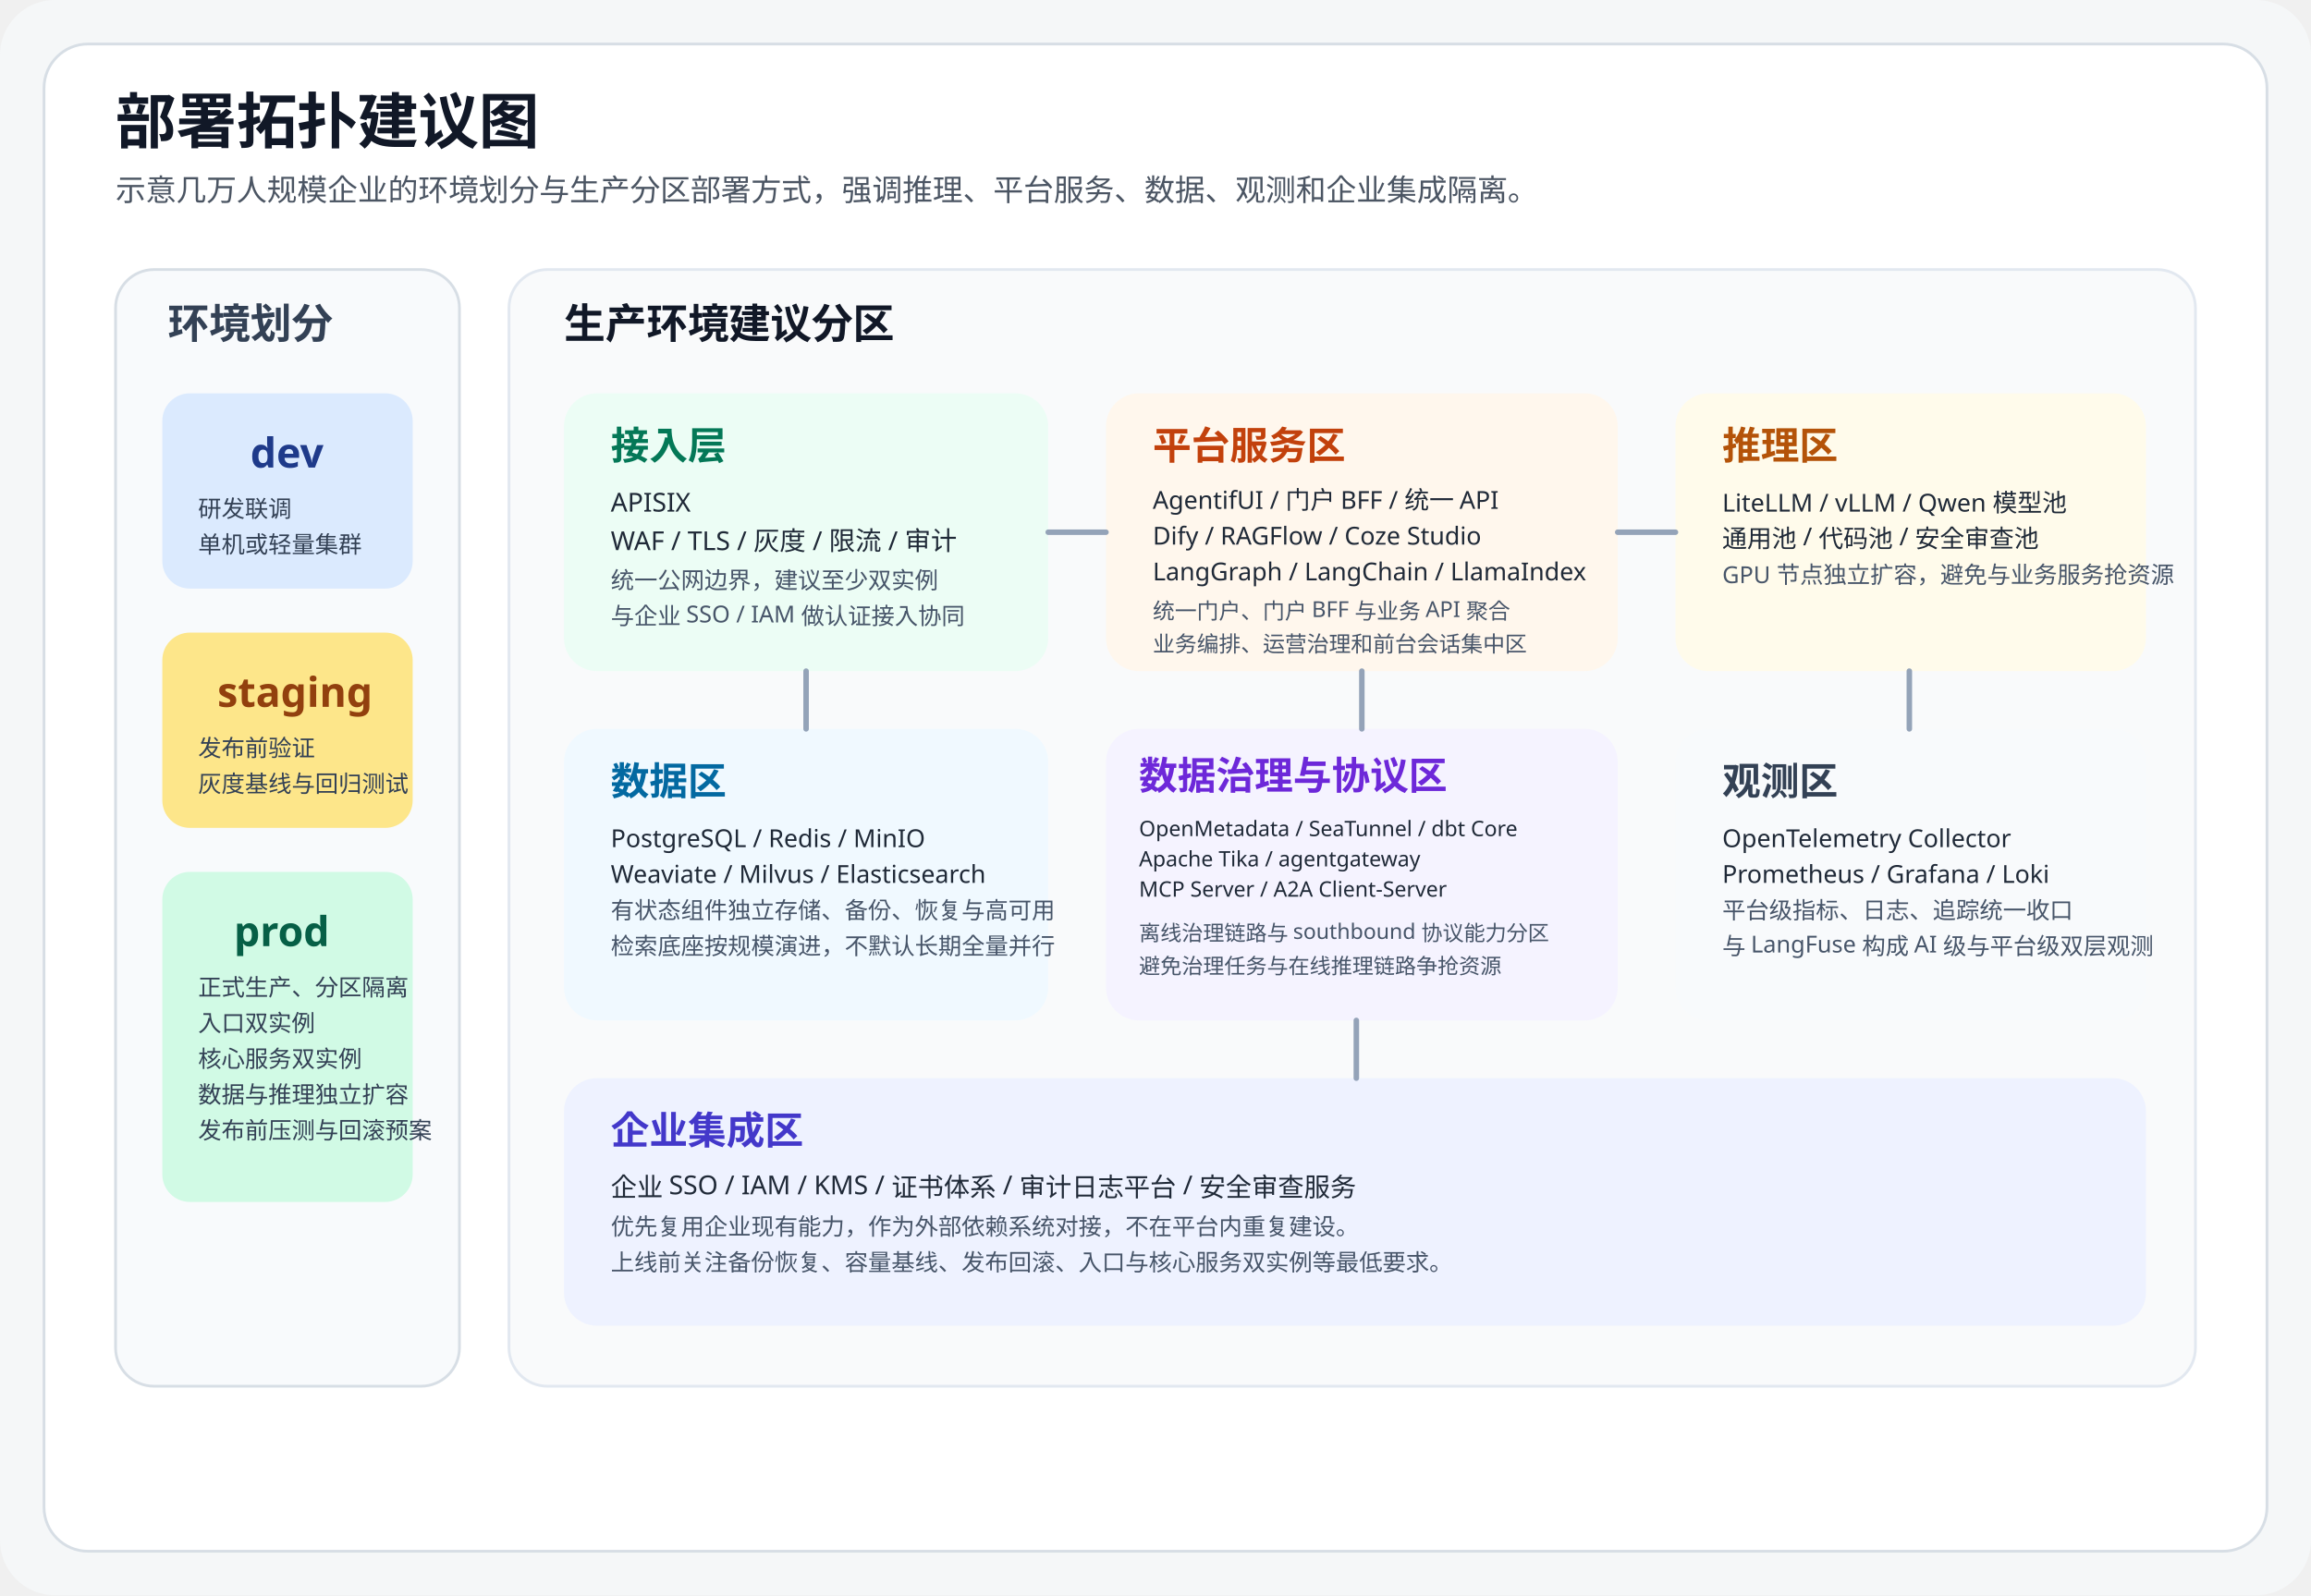
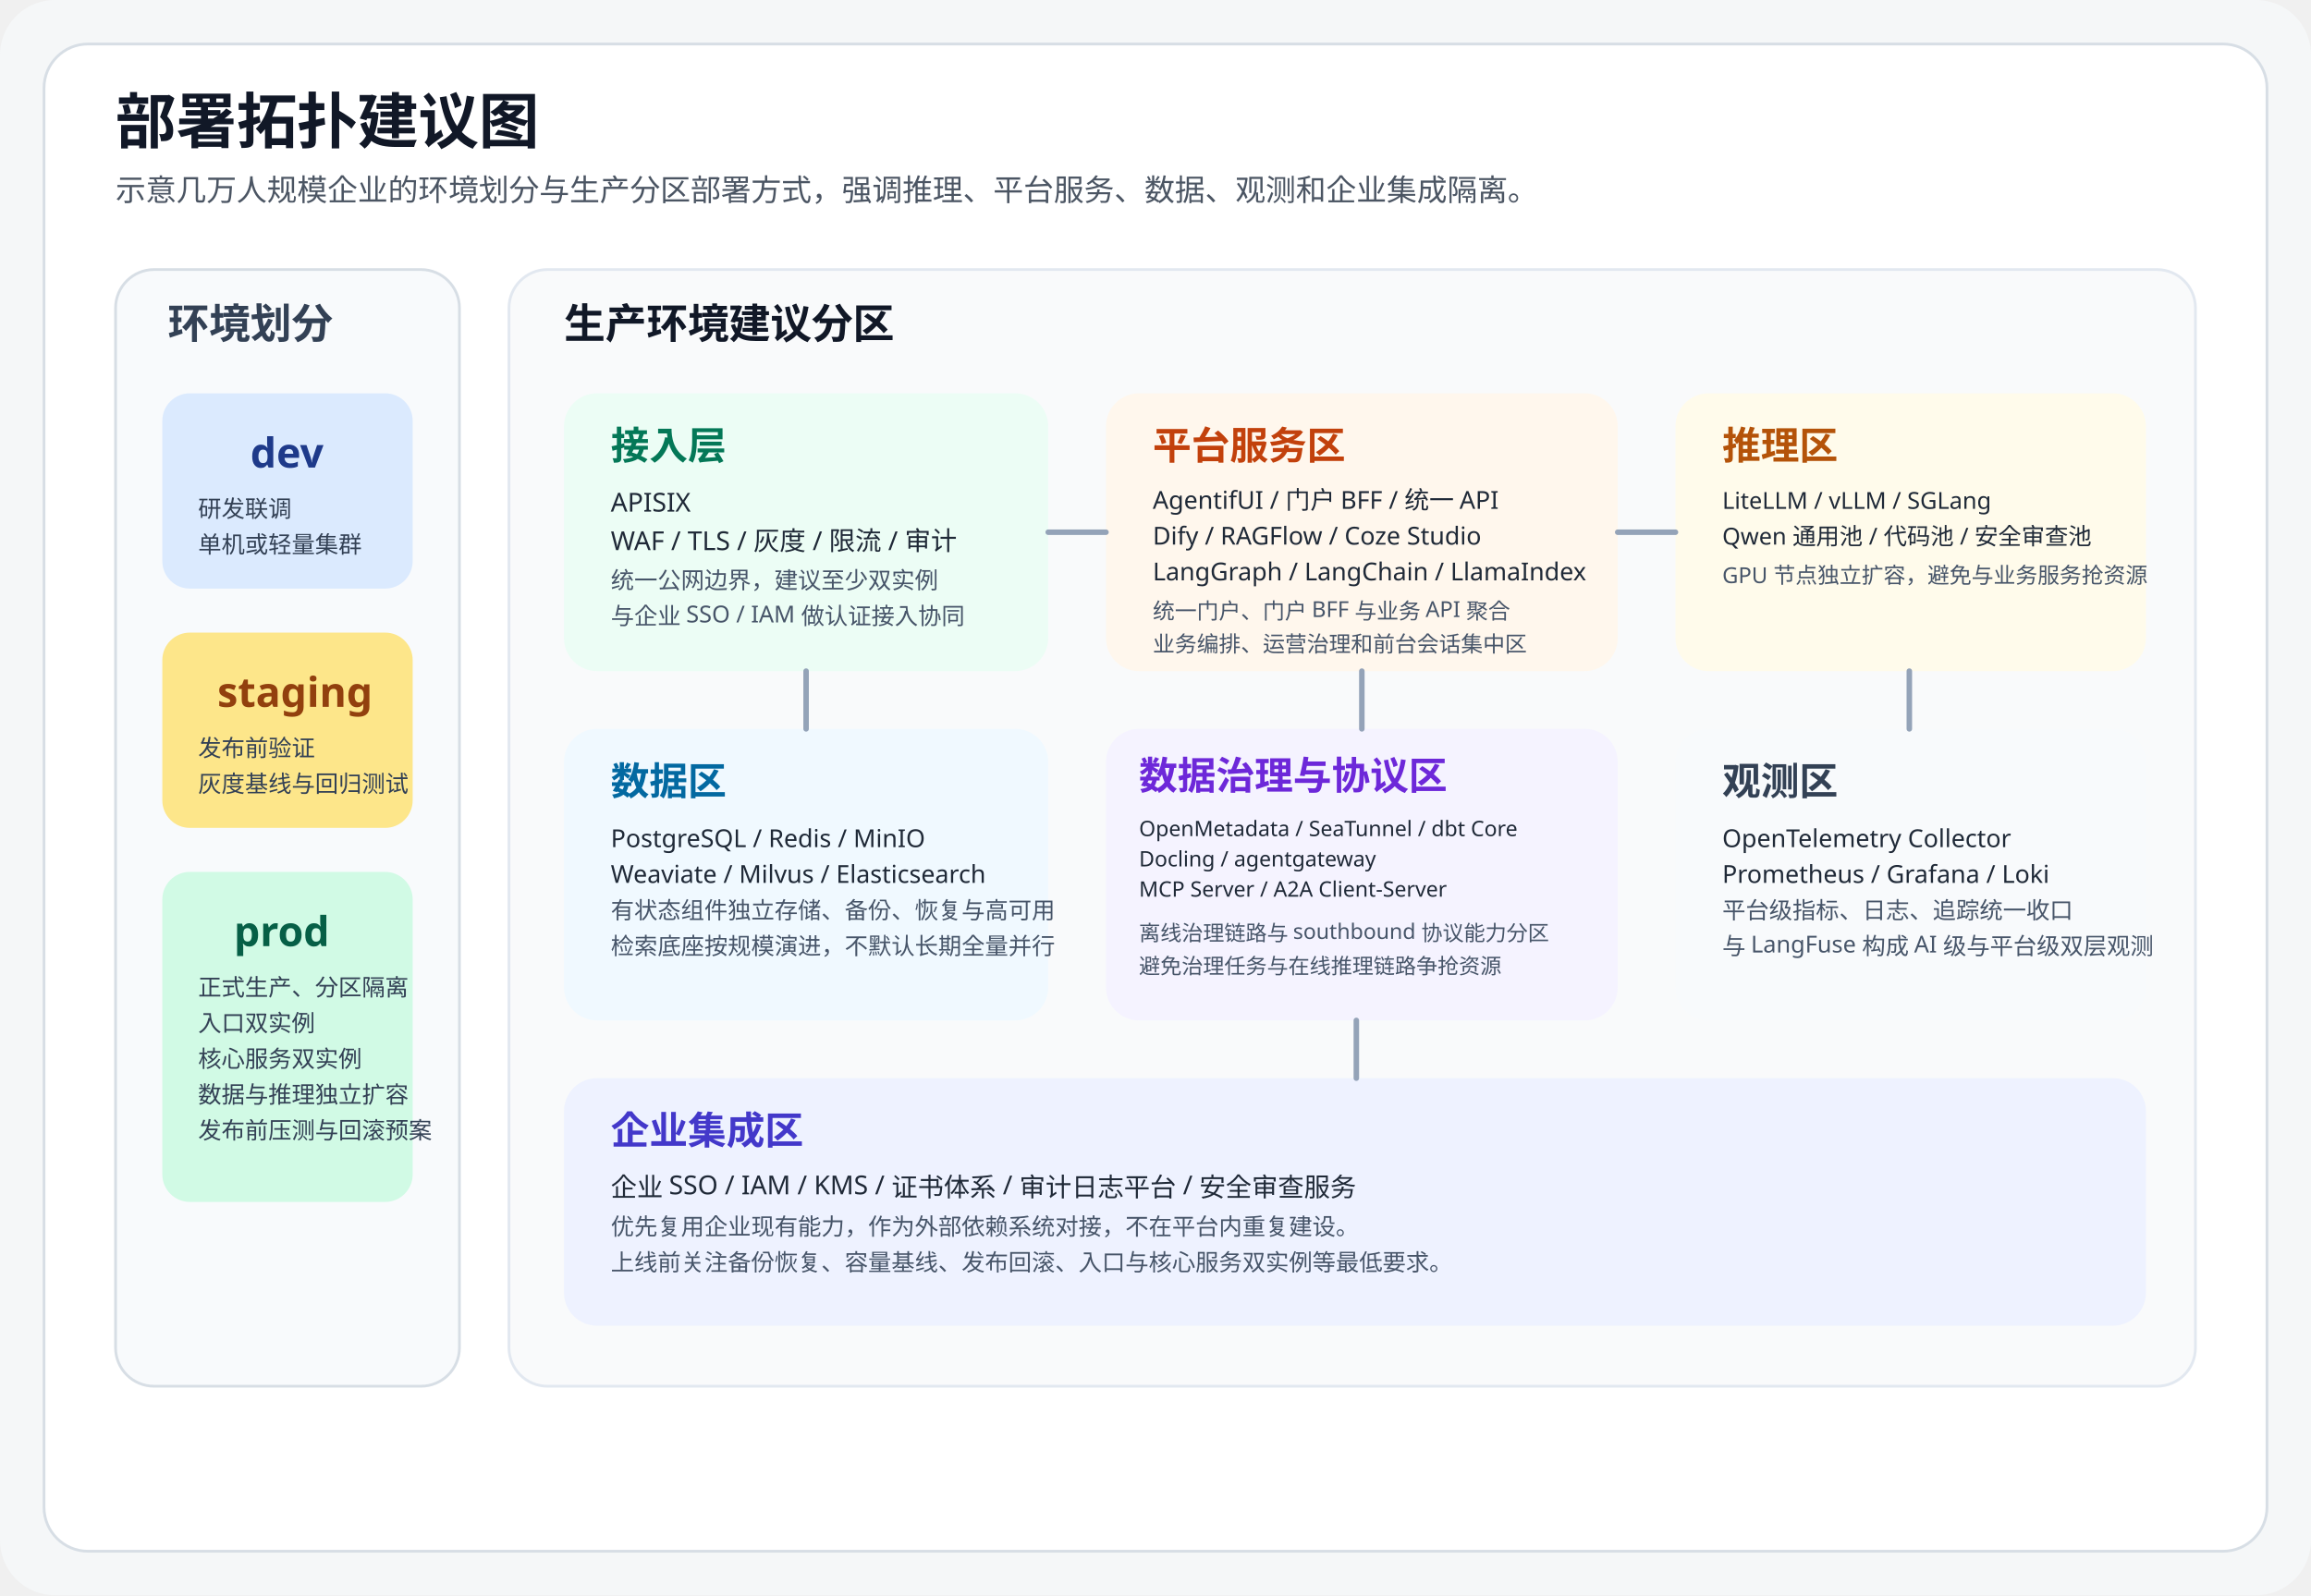
<svg xmlns="http://www.w3.org/2000/svg" width="1680" height="1160" viewBox="0 0 1680 1160" fill="none">
  <rect width="1680" height="1160" rx="40" fill="#F5F7F8" />
  <rect x="32" y="32" width="1616" height="1096" rx="32" fill="#FFFFFF" stroke="#D7DEE5" stroke-width="2" />
  <text x="84" y="104" fill="#111827" font-size="44" font-family="IBM Plex Sans, PingFang SC, Microsoft YaHei, sans-serif" font-weight="700">部署拓扑建议图</text>
  <text x="84" y="146" fill="#4B5563" font-size="22" font-family="IBM Plex Sans, PingFang SC, Microsoft YaHei, sans-serif">示意几万人规模企业的环境划分与生产分区部署方式，强调推理、平台服务、数据、观测和企业集成隔离。</text>
  <g font-family="IBM Plex Sans, PingFang SC, Microsoft YaHei, sans-serif">
    <rect x="84" y="196" width="250" height="812" rx="28" fill="#F8FAFC" stroke="#D7DEE5" stroke-width="2" />
    <text x="122" y="246" fill="#334155" font-size="30" font-weight="700">环境划分</text>
    <rect x="118" y="286" width="182" height="142" rx="20" fill="#DBEAFE" />
    <text x="182" y="340" fill="#1E3A8A" font-size="30" font-weight="700">dev</text>
    <text x="144" y="376" fill="#334155" font-size="17">研发联调</text>
    <text x="144" y="402" fill="#334155" font-size="17">单机或轻量集群</text>
    <rect x="118" y="460" width="182" height="142" rx="20" fill="#FDE68A" />
    <text x="158" y="514" fill="#92400E" font-size="30" font-weight="700">staging</text>
    <text x="144" y="550" fill="#334155" font-size="17">发布前验证</text>
    <text x="144" y="576" fill="#334155" font-size="17">灰度基线与回归测试</text>
    <rect x="118" y="634" width="182" height="240" rx="20" fill="#D1FAE5" />
    <text x="170" y="688" fill="#065F46" font-size="30" font-weight="700">prod</text>
    <text x="144" y="724" fill="#334155" font-size="17">正式生产、分区隔离</text>
    <text x="144" y="750" fill="#334155" font-size="17">入口双实例</text>
    <text x="144" y="776" fill="#334155" font-size="17">核心服务双实例</text>
    <text x="144" y="802" fill="#334155" font-size="17">数据与推理独立扩容</text>
    <text x="144" y="828" fill="#334155" font-size="17">发布前压测与回滚预案</text>
    <rect x="370" y="196" width="1226" height="812" rx="28" fill="#F9FAFB" stroke="#E2E8F0" stroke-width="2" />
    <text x="410" y="246" fill="#111827" font-size="30" font-weight="700">生产环境建议分区</text>
    <rect x="410" y="286" width="352" height="202" rx="24" fill="#ECFDF5" />
    <text x="444" y="334" fill="#047857" font-size="28" font-weight="700">接入层</text>
    <text x="444" y="372" fill="#1F2937" font-size="19">APISIX</text>
    <text x="444" y="400" fill="#1F2937" font-size="19">WAF / TLS / 灰度 / 限流 / 审计</text>
    <text x="444" y="428" fill="#475569" font-size="17">统一公网边界，建议至少双实例</text>
    <text x="444" y="454" fill="#475569" font-size="17">与企业 SSO / IAM 做认证接入协同</text>
    <rect x="804" y="286" width="372" height="202" rx="24" fill="#FFF7ED" />
    <text x="838" y="334" fill="#C2410C" font-size="28" font-weight="700">平台服务区</text>
    <text x="838" y="370" fill="#1F2937" font-size="18">AgentifUI / 门户 BFF / 统一 API</text>
    <text x="838" y="396" fill="#1F2937" font-size="18">Dify / RAGFlow / Coze Studio</text>
    <text x="838" y="422" fill="#1F2937" font-size="18">LangGraph / LangChain / LlamaIndex</text>
    <text x="838" y="450" fill="#475569" font-size="16">统一门户、门户 BFF 与业务 API 聚合</text>
    <text x="838" y="474" fill="#475569" font-size="16">业务编排、运营治理和前台会话集中区</text>
    <rect x="1218" y="286" width="342" height="202" rx="24" fill="#FFFBEB" />
    <text x="1252" y="334" fill="#B45309" font-size="28" font-weight="700">推理区</text>
-     <text x="1252" y="372" fill="#1F2937" font-size="18">LiteLLM / vLLM / Qwen 模型池</text>
-     <text x="1252" y="398" fill="#1F2937" font-size="18">通用池 / 代码池 / 安全审查池</text>
-     <text x="1252" y="424" fill="#475569" font-size="17">GPU 节点独立扩容，避免与业务服务抢资源</text>
+     <text x="1252" y="370" fill="#1F2937" font-size="17">LiteLLM / vLLM / SGLang</text>
+     <text x="1252" y="396" fill="#1F2937" font-size="17">Qwen 通用池 / 代码池 / 安全审查池</text>
+     <text x="1252" y="424" fill="#475569" font-size="16">GPU 节点独立扩容，避免与业务服务抢资源</text>
    <rect x="410" y="530" width="352" height="212" rx="24" fill="#F0F9FF" />
    <text x="444" y="578" fill="#0369A1" font-size="28" font-weight="700">数据区</text>
    <text x="444" y="616" fill="#1F2937" font-size="18">PostgreSQL / Redis / MinIO</text>
    <text x="444" y="642" fill="#1F2937" font-size="18">Weaviate / Milvus / Elasticsearch</text>
    <text x="444" y="668" fill="#475569" font-size="17">有状态组件独立存储、备份、恢复与高可用</text>
    <text x="444" y="694" fill="#475569" font-size="17">检索底座按规模演进，不默认长期全量并行</text>
    <rect x="804" y="530" width="372" height="212" rx="24" fill="#F5F3FF" />
    <text x="828" y="574" fill="#6D28D9" font-size="28" font-weight="700">数据治理与协议区</text>
    <text x="828" y="608" fill="#1F2937" font-size="15.5">OpenMetadata / SeaTunnel / dbt Core</text>
-     <text x="828" y="630" fill="#1F2937" font-size="15.5">Apache Tika / agentgateway</text>
+     <text x="828" y="630" fill="#1F2937" font-size="15.5">Docling / agentgateway</text>
    <text x="828" y="652" fill="#1F2937" font-size="15.5">MCP Server / A2A Client-Server</text>
    <text x="828" y="684" fill="#475569" font-size="15.5">离线治理链路与 southbound 协议能力分区</text>
    <text x="828" y="708" fill="#475569" font-size="15.5">避免治理任务与在线推理链路争抢资源</text>
    <rect x="1218" y="530" width="342" height="212" rx="24" fill="#F8FAFC" />
    <text x="1252" y="578" fill="#334155" font-size="28" font-weight="700">观测区</text>
    <text x="1252" y="616" fill="#1F2937" font-size="18">OpenTelemetry Collector</text>
    <text x="1252" y="642" fill="#1F2937" font-size="18">Prometheus / Grafana / Loki</text>
    <text x="1252" y="668" fill="#475569" font-size="17">平台级指标、日志、追踪统一收口</text>
    <text x="1252" y="694" fill="#475569" font-size="17">与 LangFuse 构成 AI 级与平台级双层观测</text>
    <rect x="410" y="784" width="1150" height="180" rx="24" fill="#EEF2FF" />
    <text x="444" y="832" fill="#4338CA" font-size="28" font-weight="700">企业集成区</text>
    <text x="444" y="870" fill="#1F2937" font-size="19">企业 SSO / IAM / KMS / 证书体系 / 审计日志平台 / 安全审查服务</text>
    <text x="444" y="898" fill="#475569" font-size="17">优先复用企业现有能力，作为外部依赖系统对接，不在平台内重复建设。</text>
    <text x="444" y="924" fill="#475569" font-size="17">上线前关注备份恢复、容量基线、发布回滚、入口与核心服务双实例等最低要求。</text>
    <path d="M762 387H804" stroke="#94A3B8" stroke-width="4" stroke-linecap="round" />
    <path d="M1176 387H1218" stroke="#94A3B8" stroke-width="4" stroke-linecap="round" />
    <path d="M586 488V530" stroke="#94A3B8" stroke-width="4" stroke-linecap="round" />
    <path d="M990 488V530" stroke="#94A3B8" stroke-width="4" stroke-linecap="round" />
    <path d="M1388 488V530" stroke="#94A3B8" stroke-width="4" stroke-linecap="round" />
    <path d="M986 742V784" stroke="#94A3B8" stroke-width="4" stroke-linecap="round" />
  </g>
</svg>
